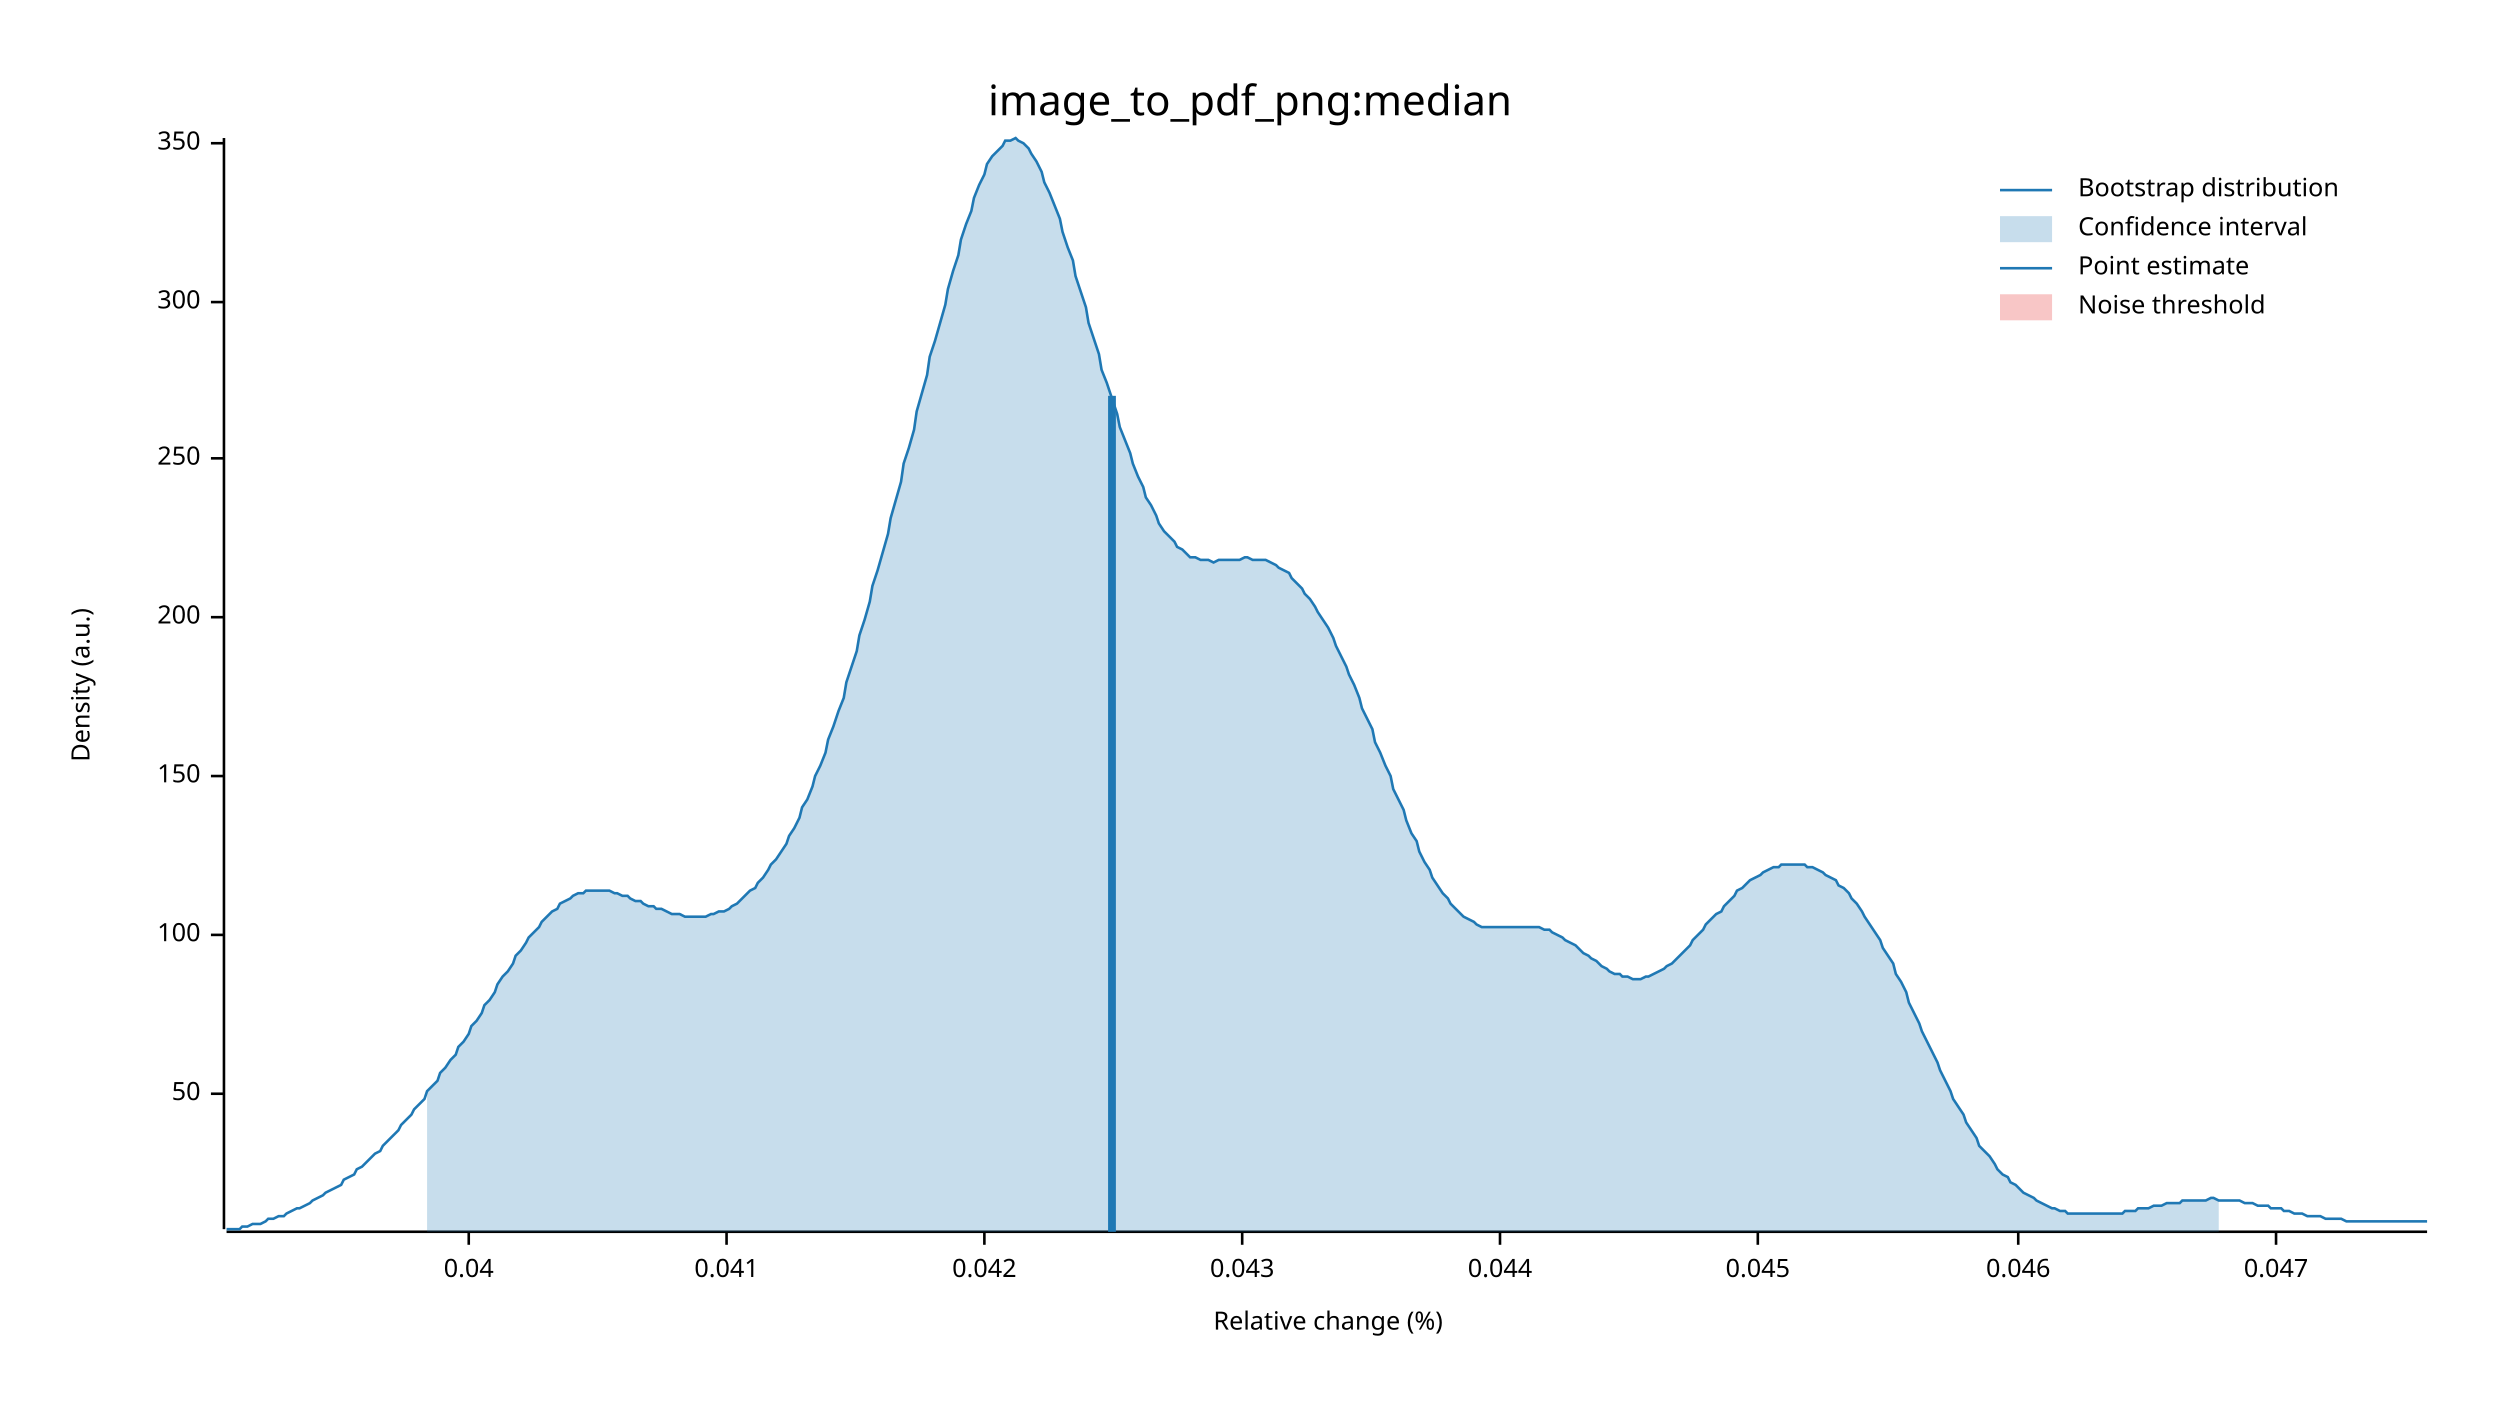
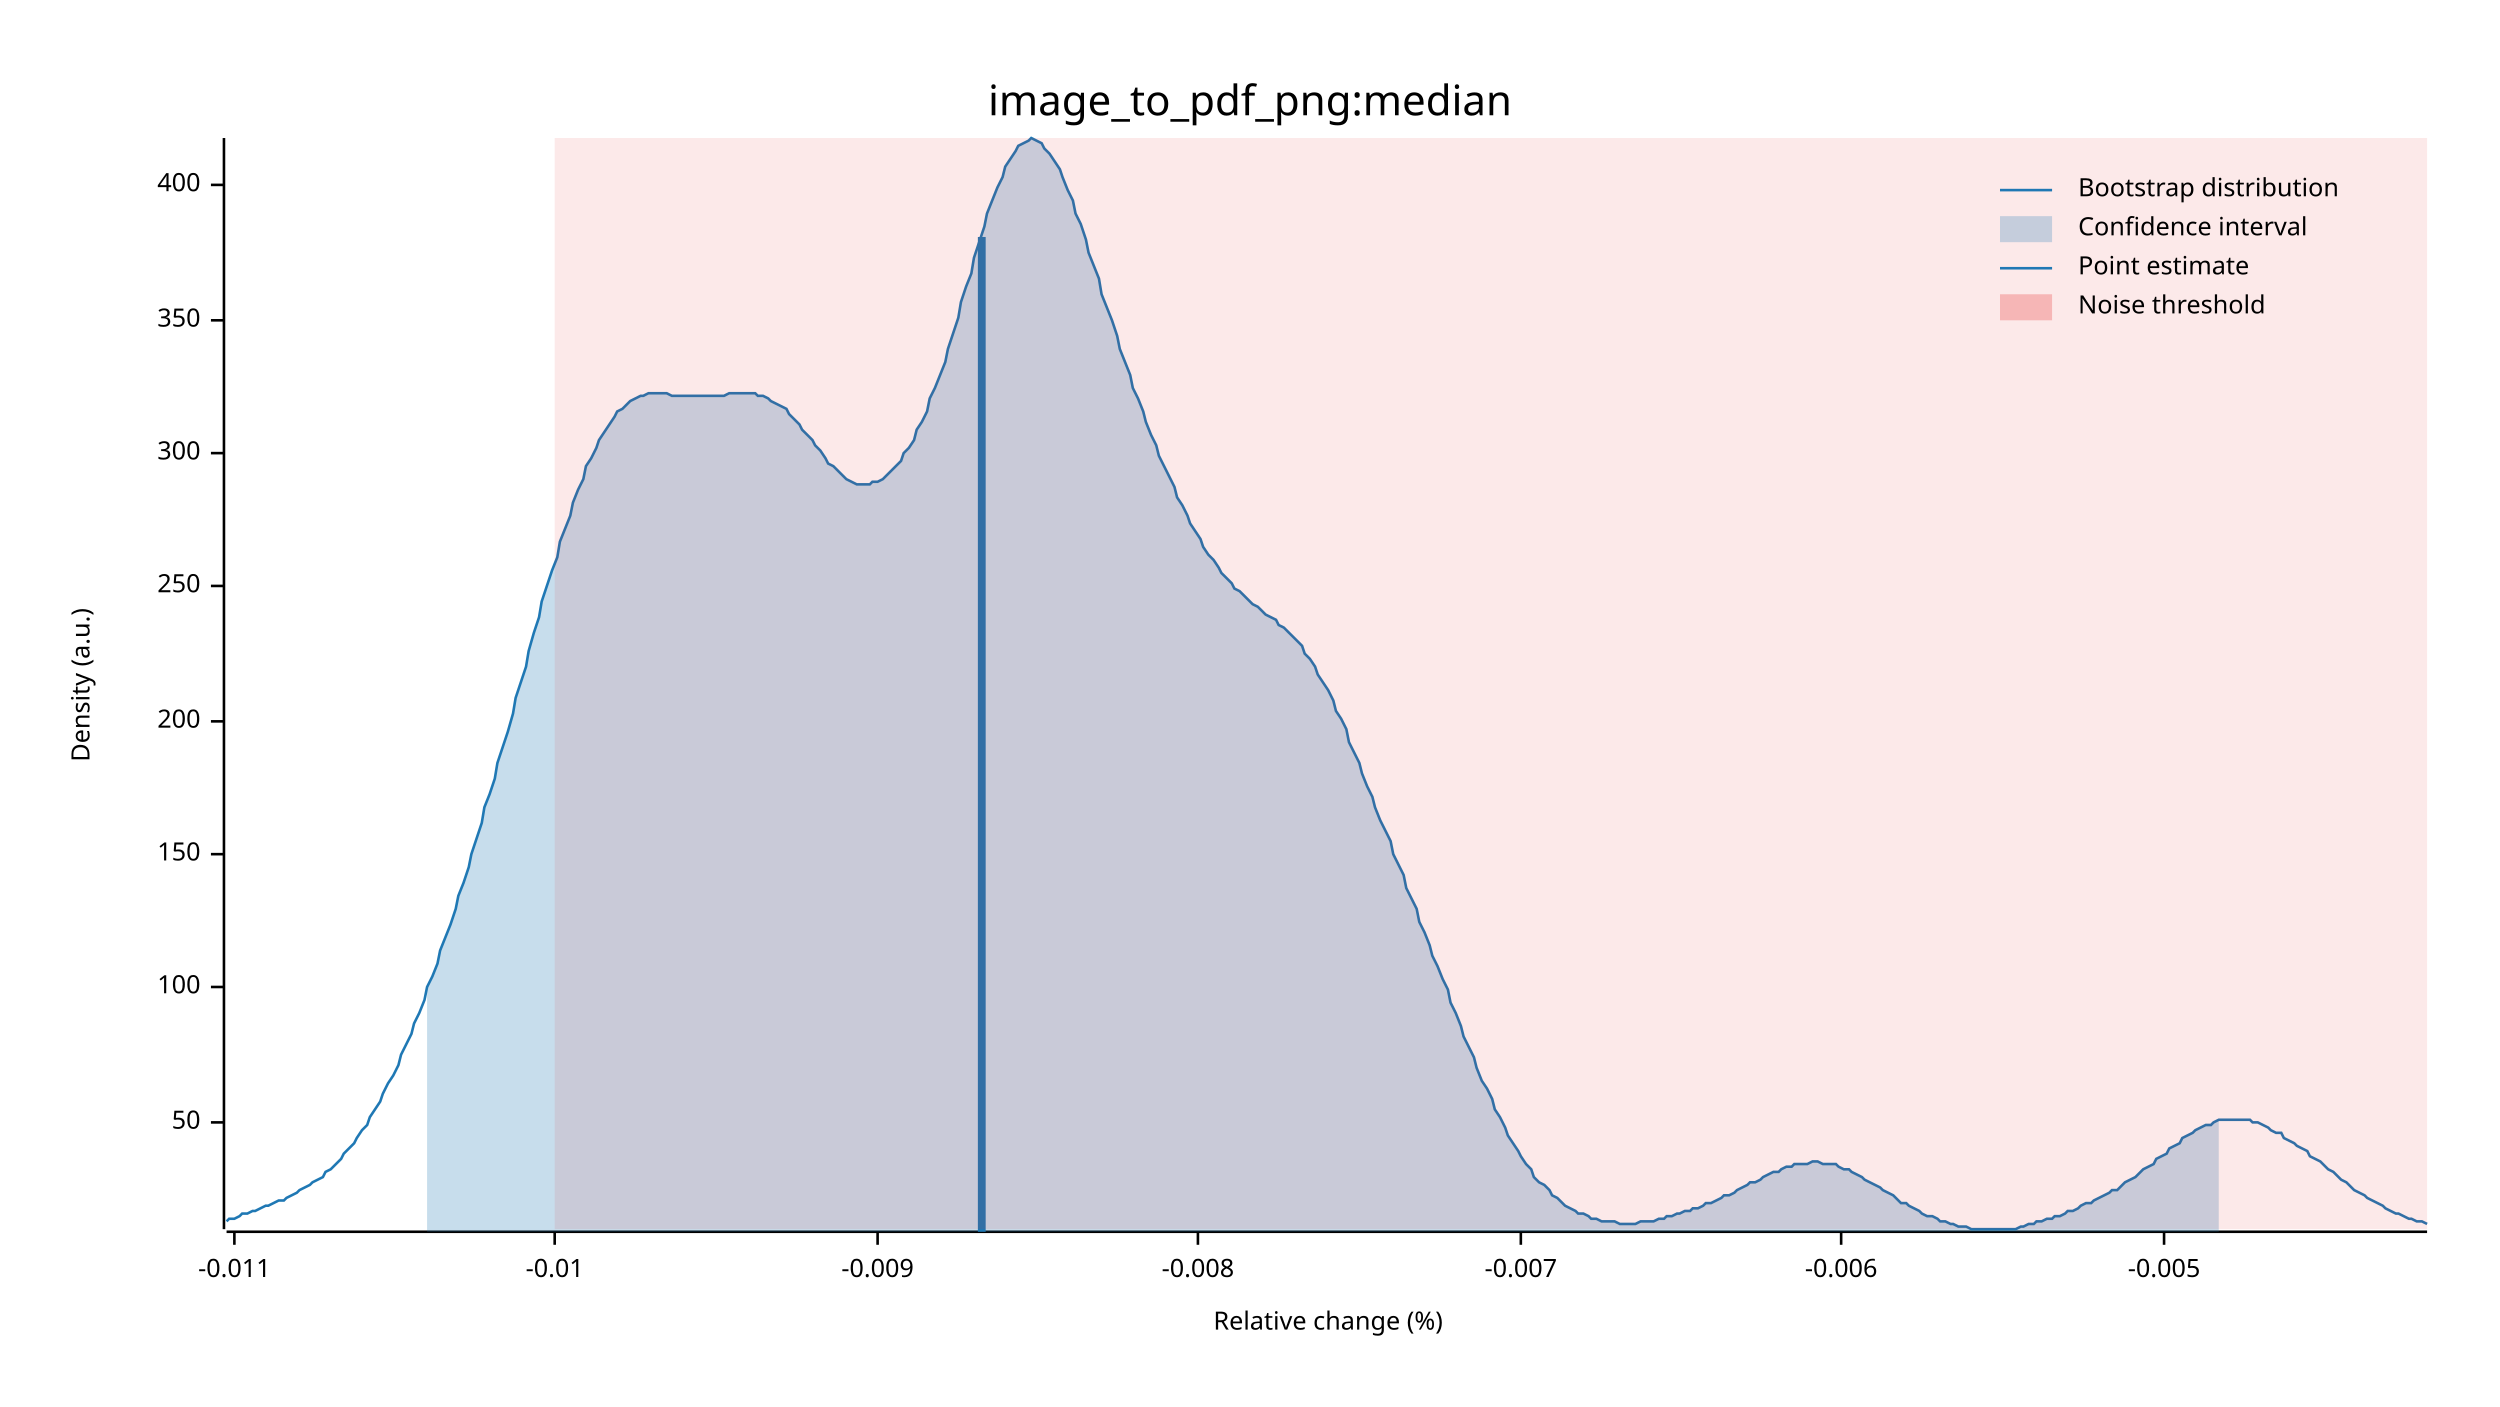
<svg xmlns="http://www.w3.org/2000/svg" width="960" height="540" viewBox="0 0 960 540">
  <text x="480" y="32" dy="0.76em" text-anchor="middle" font-family="sans-serif" font-size="16.129" opacity="1" fill="#000000">
image_to_pdf_png:median
</text>
  <text x="27" y="263" dy="0.76em" text-anchor="middle" font-family="sans-serif" font-size="9.677" opacity="1" fill="#000000" transform="rotate(270, 27, 263)">
Density (a.u.)
</text>
  <text x="510" y="513" dy="-0.5ex" text-anchor="middle" font-family="sans-serif" font-size="9.677" opacity="1" fill="#000000">
Relative change (%)
</text>
  <polyline fill="none" opacity="1" stroke="#000000" stroke-width="1" points="86,53 86,472 " />
-   <text x="77" y="420" dy="0.5ex" text-anchor="end" font-family="sans-serif" font-size="9.677" opacity="1" fill="#000000">
+   <text x="77" y="431" dy="0.5ex" text-anchor="end" font-family="sans-serif" font-size="9.677" opacity="1" fill="#000000">
50
</text>
-   <polyline fill="none" opacity="1" stroke="#000000" stroke-width="1" points="81,420 86,420 " />
-   <text x="77" y="359" dy="0.5ex" text-anchor="end" font-family="sans-serif" font-size="9.677" opacity="1" fill="#000000">
+   <polyline fill="none" opacity="1" stroke="#000000" stroke-width="1" points="81,431 86,431 " />
+   <text x="77" y="379" dy="0.5ex" text-anchor="end" font-family="sans-serif" font-size="9.677" opacity="1" fill="#000000">
100
</text>
-   <polyline fill="none" opacity="1" stroke="#000000" stroke-width="1" points="81,359 86,359 " />
-   <text x="77" y="298" dy="0.5ex" text-anchor="end" font-family="sans-serif" font-size="9.677" opacity="1" fill="#000000">
+   <polyline fill="none" opacity="1" stroke="#000000" stroke-width="1" points="81,379 86,379 " />
+   <text x="77" y="328" dy="0.5ex" text-anchor="end" font-family="sans-serif" font-size="9.677" opacity="1" fill="#000000">
150
</text>
-   <polyline fill="none" opacity="1" stroke="#000000" stroke-width="1" points="81,298 86,298 " />
-   <text x="77" y="237" dy="0.5ex" text-anchor="end" font-family="sans-serif" font-size="9.677" opacity="1" fill="#000000">
+   <polyline fill="none" opacity="1" stroke="#000000" stroke-width="1" points="81,328 86,328 " />
+   <text x="77" y="277" dy="0.5ex" text-anchor="end" font-family="sans-serif" font-size="9.677" opacity="1" fill="#000000">
200
</text>
-   <polyline fill="none" opacity="1" stroke="#000000" stroke-width="1" points="81,237 86,237 " />
-   <text x="77" y="176" dy="0.5ex" text-anchor="end" font-family="sans-serif" font-size="9.677" opacity="1" fill="#000000">
+   <polyline fill="none" opacity="1" stroke="#000000" stroke-width="1" points="81,277 86,277 " />
+   <text x="77" y="225" dy="0.5ex" text-anchor="end" font-family="sans-serif" font-size="9.677" opacity="1" fill="#000000">
250
</text>
-   <polyline fill="none" opacity="1" stroke="#000000" stroke-width="1" points="81,176 86,176 " />
-   <text x="77" y="116" dy="0.5ex" text-anchor="end" font-family="sans-serif" font-size="9.677" opacity="1" fill="#000000">
+   <polyline fill="none" opacity="1" stroke="#000000" stroke-width="1" points="81,225 86,225 " />
+   <text x="77" y="174" dy="0.5ex" text-anchor="end" font-family="sans-serif" font-size="9.677" opacity="1" fill="#000000">
300
</text>
-   <polyline fill="none" opacity="1" stroke="#000000" stroke-width="1" points="81,116 86,116 " />
-   <text x="77" y="55" dy="0.5ex" text-anchor="end" font-family="sans-serif" font-size="9.677" opacity="1" fill="#000000">
+   <polyline fill="none" opacity="1" stroke="#000000" stroke-width="1" points="81,174 86,174 " />
+   <text x="77" y="123" dy="0.5ex" text-anchor="end" font-family="sans-serif" font-size="9.677" opacity="1" fill="#000000">
350
</text>
-   <polyline fill="none" opacity="1" stroke="#000000" stroke-width="1" points="81,55 86,55 " />
+   <polyline fill="none" opacity="1" stroke="#000000" stroke-width="1" points="81,123 86,123 " />
+   <text x="77" y="71" dy="0.5ex" text-anchor="end" font-family="sans-serif" font-size="9.677" opacity="1" fill="#000000">
+ 400
+ </text>
+   <polyline fill="none" opacity="1" stroke="#000000" stroke-width="1" points="81,71 86,71 " />
  <polyline fill="none" opacity="1" stroke="#000000" stroke-width="1" points="87,473 932,473 " />
-   <text x="180" y="483" dy="0.76em" text-anchor="middle" font-family="sans-serif" font-size="9.677" opacity="1" fill="#000000">
- 0.04
+   <text x="90" y="483" dy="0.76em" text-anchor="middle" font-family="sans-serif" font-size="9.677" opacity="1" fill="#000000">
+ -0.011
</text>
-   <polyline fill="none" opacity="1" stroke="#000000" stroke-width="1" points="180,473 180,478 " />
-   <text x="279" y="483" dy="0.76em" text-anchor="middle" font-family="sans-serif" font-size="9.677" opacity="1" fill="#000000">
- 0.041
+   <polyline fill="none" opacity="1" stroke="#000000" stroke-width="1" points="90,473 90,478 " />
+   <text x="213" y="483" dy="0.76em" text-anchor="middle" font-family="sans-serif" font-size="9.677" opacity="1" fill="#000000">
+ -0.01
</text>
-   <polyline fill="none" opacity="1" stroke="#000000" stroke-width="1" points="279,473 279,478 " />
-   <text x="378" y="483" dy="0.76em" text-anchor="middle" font-family="sans-serif" font-size="9.677" opacity="1" fill="#000000">
- 0.042
+   <polyline fill="none" opacity="1" stroke="#000000" stroke-width="1" points="213,473 213,478 " />
+   <text x="337" y="483" dy="0.76em" text-anchor="middle" font-family="sans-serif" font-size="9.677" opacity="1" fill="#000000">
+ -0.009
</text>
-   <polyline fill="none" opacity="1" stroke="#000000" stroke-width="1" points="378,473 378,478 " />
-   <text x="477" y="483" dy="0.76em" text-anchor="middle" font-family="sans-serif" font-size="9.677" opacity="1" fill="#000000">
- 0.043
+   <polyline fill="none" opacity="1" stroke="#000000" stroke-width="1" points="337,473 337,478 " />
+   <text x="460" y="483" dy="0.76em" text-anchor="middle" font-family="sans-serif" font-size="9.677" opacity="1" fill="#000000">
+ -0.008
</text>
-   <polyline fill="none" opacity="1" stroke="#000000" stroke-width="1" points="477,473 477,478 " />
-   <text x="576" y="483" dy="0.76em" text-anchor="middle" font-family="sans-serif" font-size="9.677" opacity="1" fill="#000000">
- 0.044
+   <polyline fill="none" opacity="1" stroke="#000000" stroke-width="1" points="460,473 460,478 " />
+   <text x="584" y="483" dy="0.76em" text-anchor="middle" font-family="sans-serif" font-size="9.677" opacity="1" fill="#000000">
+ -0.007
</text>
-   <polyline fill="none" opacity="1" stroke="#000000" stroke-width="1" points="576,473 576,478 " />
-   <text x="675" y="483" dy="0.76em" text-anchor="middle" font-family="sans-serif" font-size="9.677" opacity="1" fill="#000000">
- 0.045
+   <polyline fill="none" opacity="1" stroke="#000000" stroke-width="1" points="584,473 584,478 " />
+   <text x="707" y="483" dy="0.76em" text-anchor="middle" font-family="sans-serif" font-size="9.677" opacity="1" fill="#000000">
+ -0.006
</text>
-   <polyline fill="none" opacity="1" stroke="#000000" stroke-width="1" points="675,473 675,478 " />
-   <text x="775" y="483" dy="0.76em" text-anchor="middle" font-family="sans-serif" font-size="9.677" opacity="1" fill="#000000">
- 0.046
+   <polyline fill="none" opacity="1" stroke="#000000" stroke-width="1" points="707,473 707,478 " />
+   <text x="831" y="483" dy="0.76em" text-anchor="middle" font-family="sans-serif" font-size="9.677" opacity="1" fill="#000000">
+ -0.005
</text>
-   <polyline fill="none" opacity="1" stroke="#000000" stroke-width="1" points="775,473 775,478 " />
-   <text x="874" y="483" dy="0.76em" text-anchor="middle" font-family="sans-serif" font-size="9.677" opacity="1" fill="#000000">
- 0.047
- </text>
-   <polyline fill="none" opacity="1" stroke="#000000" stroke-width="1" points="874,473 874,478 " />
-   <polyline fill="none" opacity="1" stroke="#1F78B4" stroke-width="1" points="87,472 88,472 90,472 92,472 93,471 95,471 97,470 98,470 100,470 102,469 103,468 105,468 107,467 109,467 110,466 112,465 114,464 115,464 117,463 119,462 120,461 122,460 124,459 125,458 127,457 129,456 131,455 132,453 134,452 136,451 137,449 139,448 141,446 142,445 144,443 146,442 147,440 149,438 151,436 153,434 154,432 156,430 158,428 159,426 161,424 163,422 164,419 166,417 168,415 169,412 171,410 173,407 175,405 176,402 178,400 180,397 181,394 183,392 185,389 186,386 188,384 190,381 191,378 193,375 195,373 197,370 198,367 200,365 202,362 203,360 205,358 207,356 208,354 210,352 212,350 214,349 215,347 217,346 219,345 220,344 222,343 224,343 225,342 227,342 229,342 230,342 232,342 234,342 236,343 237,343 239,344 241,344 242,345 244,346 246,346 247,347 249,348 251,348 252,349 254,349 256,350 258,351 259,351 261,351 263,352 264,352 266,352 268,352 269,352 271,352 273,351 274,351 276,350 278,350 280,349 281,348 283,347 285,345 286,344 288,342 290,341 291,339 293,337 295,334 296,332 298,330 300,327 302,324 303,321 305,318 307,314 308,310 310,307 312,302 313,298 315,294 317,289 318,284 320,279 322,273 324,268 325,262 327,256 329,250 330,244 332,238 334,231 335,225 337,219 339,212 341,205 342,199 344,192 346,185 347,178 349,172 351,165 352,158 354,151 356,144 357,137 359,131 361,124 363,117 364,111 366,104 368,98 369,92 371,86 373,81 374,76 376,71 378,67 379,63 381,60 383,58 385,56 386,54 388,54 390,53 391,54 393,55 395,57 396,59 398,62 400,66 401,70 403,74 405,79 407,84 408,89 410,95 412,100 413,106 415,112 417,118 418,124 420,130 422,136 423,142 425,147 427,153 429,159 430,164 432,169 434,174 435,178 437,183 439,187 440,191 442,194 444,198 445,201 447,204 449,206 451,208 452,210 454,211 456,213 457,214 459,214 461,215 462,215 464,215 466,216 468,215 469,215 471,215 473,215 474,215 476,215 478,214 479,214 481,215 483,215 484,215 486,215 488,216 490,217 491,218 493,219 495,220 496,222 498,224 500,226 501,228 503,230 505,233 506,235 508,238 510,241 512,245 513,248 515,252 517,256 518,259 520,263 522,268 523,272 525,276 527,280 528,285 530,289 532,294 534,298 535,303 537,307 539,311 540,315 542,320 544,323 545,327 547,331 549,334 550,337 552,340 554,343 556,345 557,347 559,349 561,351 562,352 564,353 566,354 567,355 569,356 571,356 573,356 574,356 576,356 578,356 579,356 581,356 583,356 584,356 586,356 588,356 589,356 591,356 593,357 595,357 596,358 598,359 600,360 601,361 603,362 605,363 606,364 608,366 610,367 611,368 613,369 615,371 617,372 618,373 620,374 622,374 623,375 625,375 627,376 628,376 630,376 632,375 633,375 635,374 637,373 639,372 640,371 642,370 644,368 645,367 647,365 649,363 650,361 652,359 654,357 655,355 657,353 659,351 661,350 662,348 664,346 666,344 667,342 669,341 671,339 672,338 674,337 676,336 677,335 679,334 681,333 683,333 684,332 686,332 688,332 689,332 691,332 693,332 694,333 696,333 698,334 700,335 701,336 703,337 705,338 706,340 708,341 710,343 711,345 713,347 715,350 716,352 718,355 720,358 722,361 723,364 725,367 727,370 728,374 730,377 732,381 733,385 735,389 737,393 738,396 740,400 742,404 744,408 745,411 747,415 749,419 750,422 752,425 754,428 755,431 757,434 759,437 760,440 762,442 764,444 766,447 767,449 769,451 771,452 772,454 774,455 776,457 777,458 779,459 781,460 782,461 784,462 786,463 788,464 789,464 791,465 793,465 794,466 796,466 798,466 799,466 801,466 803,466 804,466 806,466 808,466 810,466 811,466 813,466 815,466 816,465 818,465 820,465 821,464 823,464 825,464 827,463 828,463 830,463 832,462 833,462 835,462 837,462 838,461 840,461 842,461 843,461 845,461 847,461 849,460 850,460 852,461 854,461 855,461 857,461 859,461 860,461 862,462 864,462 865,462 867,463 869,463 871,463 872,464 874,464 876,464 877,465 879,465 881,466 882,466 884,466 886,467 887,467 889,467 891,467 893,468 894,468 896,468 898,468 899,468 901,469 903,469 904,469 906,469 908,469 909,469 911,469 913,469 915,469 916,469 918,469 920,469 921,469 923,469 925,469 926,469 928,469 930,469 932,469 " />
-   <polygon opacity="0.25" fill="#1F78B4" points="164,419 166,417 168,415 169,412 171,410 173,407 175,405 176,402 178,400 180,397 181,394 183,392 185,389 186,386 188,384 190,381 191,378 193,375 195,373 197,370 198,367 200,365 202,362 203,360 205,358 207,356 208,354 210,352 212,350 214,349 215,347 217,346 219,345 220,344 222,343 224,343 225,342 227,342 229,342 230,342 232,342 234,342 236,343 237,343 239,344 241,344 242,345 244,346 246,346 247,347 249,348 251,348 252,349 254,349 256,350 258,351 259,351 261,351 263,352 264,352 266,352 268,352 269,352 271,352 273,351 274,351 276,350 278,350 280,349 281,348 283,347 285,345 286,344 288,342 290,341 291,339 293,337 295,334 296,332 298,330 300,327 302,324 303,321 305,318 307,314 308,310 310,307 312,302 313,298 315,294 317,289 318,284 320,279 322,273 324,268 325,262 327,256 329,250 330,244 332,238 334,231 335,225 337,219 339,212 341,205 342,199 344,192 346,185 347,178 349,172 351,165 352,158 354,151 356,144 357,137 359,131 361,124 363,117 364,111 366,104 368,98 369,92 371,86 373,81 374,76 376,71 378,67 379,63 381,60 383,58 385,56 386,54 388,54 390,53 391,54 393,55 395,57 396,59 398,62 400,66 401,70 403,74 405,79 407,84 408,89 410,95 412,100 413,106 415,112 417,118 418,124 420,130 422,136 423,142 425,147 427,153 429,159 430,164 432,169 434,174 435,178 437,183 439,187 440,191 442,194 444,198 445,201 447,204 449,206 451,208 452,210 454,211 456,213 457,214 459,214 461,215 462,215 464,215 466,216 468,215 469,215 471,215 473,215 474,215 476,215 478,214 479,214 481,215 483,215 484,215 486,215 488,216 490,217 491,218 493,219 495,220 496,222 498,224 500,226 501,228 503,230 505,233 506,235 508,238 510,241 512,245 513,248 515,252 517,256 518,259 520,263 522,268 523,272 525,276 527,280 528,285 530,289 532,294 534,298 535,303 537,307 539,311 540,315 542,320 544,323 545,327 547,331 549,334 550,337 552,340 554,343 556,345 557,347 559,349 561,351 562,352 564,353 566,354 567,355 569,356 571,356 573,356 574,356 576,356 578,356 579,356 581,356 583,356 584,356 586,356 588,356 589,356 591,356 593,357 595,357 596,358 598,359 600,360 601,361 603,362 605,363 606,364 608,366 610,367 611,368 613,369 615,371 617,372 618,373 620,374 622,374 623,375 625,375 627,376 628,376 630,376 632,375 633,375 635,374 637,373 639,372 640,371 642,370 644,368 645,367 647,365 649,363 650,361 652,359 654,357 655,355 657,353 659,351 661,350 662,348 664,346 666,344 667,342 669,341 671,339 672,338 674,337 676,336 677,335 679,334 681,333 683,333 684,332 686,332 688,332 689,332 691,332 693,332 694,333 696,333 698,334 700,335 701,336 703,337 705,338 706,340 708,341 710,343 711,345 713,347 715,350 716,352 718,355 720,358 722,361 723,364 725,367 727,370 728,374 730,377 732,381 733,385 735,389 737,393 738,396 740,400 742,404 744,408 745,411 747,415 749,419 750,422 752,425 754,428 755,431 757,434 759,437 760,440 762,442 764,444 766,447 767,449 769,451 771,452 772,454 774,455 776,457 777,458 779,459 781,460 782,461 784,462 786,463 788,464 789,464 791,465 793,465 794,466 796,466 798,466 799,466 801,466 803,466 804,466 806,466 808,466 810,466 811,466 813,466 815,466 816,465 818,465 820,465 821,464 823,464 825,464 827,463 828,463 830,463 832,462 833,462 835,462 837,462 838,461 840,461 842,461 843,461 845,461 847,461 849,460 850,460 852,461 852,473 164,473 " />
-   <polyline fill="none" opacity="1" stroke="#1F78B4" stroke-width="3" points="427,473 427,152 " />
-   <rect x="509" y="53" width="0" height="419" opacity="0.1" fill="#E31A1C" stroke="none" />
+   <polyline fill="none" opacity="1" stroke="#000000" stroke-width="1" points="831,473 831,478 " />
+   <polyline fill="none" opacity="1" stroke="#1F78B4" stroke-width="1" points="87,469 88,468 90,468 92,467 93,466 95,466 97,465 98,465 100,464 102,463 103,463 105,462 107,461 109,461 110,460 112,459 114,458 115,457 117,456 119,455 120,454 122,453 124,452 125,450 127,449 129,447 131,445 132,443 134,441 136,439 137,437 139,434 141,432 142,429 144,426 146,423 147,420 149,416 151,413 153,409 154,405 156,401 158,397 159,393 161,389 163,384 164,379 166,375 168,370 169,365 171,360 173,355 175,349 176,344 178,339 180,333 181,328 183,322 185,316 186,310 188,305 190,299 191,293 193,287 195,281 197,274 198,268 200,262 202,256 203,250 205,243 207,237 208,231 210,225 212,219 214,214 215,208 217,203 219,198 220,193 222,188 224,184 225,179 227,176 229,172 230,169 232,166 234,163 236,160 237,158 239,157 241,155 242,154 244,153 246,152 247,152 249,151 251,151 252,151 254,151 256,151 258,152 259,152 261,152 263,152 264,152 266,152 268,152 269,152 271,152 273,152 274,152 276,152 278,152 280,151 281,151 283,151 285,151 286,151 288,151 290,151 291,152 293,152 295,153 296,154 298,155 300,156 302,157 303,159 305,161 307,163 308,165 310,167 312,169 313,171 315,173 317,176 318,178 320,179 322,181 324,183 325,184 327,185 329,186 330,186 332,186 334,186 335,185 337,185 339,184 341,182 342,181 344,179 346,177 347,174 349,172 351,169 352,165 354,162 356,158 357,153 359,149 361,144 363,139 364,134 366,128 368,122 369,116 371,110 373,105 374,99 376,93 378,87 379,82 381,77 383,72 385,68 386,64 388,61 390,58 391,56 393,55 395,54 396,53 398,54 400,55 401,57 403,59 405,62 407,65 408,68 410,73 412,77 413,82 415,86 417,92 418,97 420,102 422,107 423,113 425,118 427,123 429,129 430,134 432,139 434,144 435,149 437,153 439,158 440,162 442,167 444,171 445,175 447,179 449,183 451,187 452,191 454,194 456,198 457,201 459,204 461,207 462,210 464,213 466,215 468,218 469,220 471,222 473,224 474,226 476,227 478,229 479,230 481,232 483,233 484,234 486,236 488,237 490,238 491,240 493,241 495,243 496,244 498,246 500,248 501,251 503,253 505,256 506,259 508,262 510,265 512,269 513,273 515,276 517,280 518,285 520,289 522,293 523,297 525,302 527,306 528,310 530,315 532,319 534,323 535,328 537,332 539,336 540,341 542,345 544,349 545,354 547,358 549,363 550,367 552,371 554,376 556,380 557,385 559,389 561,394 562,398 564,402 566,406 567,410 569,415 571,418 573,422 574,426 576,429 578,433 579,436 581,439 583,442 584,444 586,447 588,449 589,452 591,454 593,455 595,457 596,459 598,460 600,462 601,463 603,464 605,465 606,466 608,466 610,467 611,468 613,468 615,469 617,469 618,469 620,469 622,470 623,470 625,470 627,470 628,470 630,469 632,469 633,469 635,469 637,468 639,468 640,467 642,467 644,466 645,466 647,465 649,465 650,464 652,464 654,463 655,462 657,462 659,461 661,460 662,459 664,459 666,458 667,457 669,456 671,455 672,454 674,454 676,453 677,452 679,451 681,450 683,450 684,449 686,448 688,448 689,447 691,447 693,447 694,447 696,446 698,446 700,447 701,447 703,447 705,447 706,448 708,449 710,449 711,450 713,451 715,452 716,453 718,454 720,455 722,456 723,457 725,458 727,459 728,460 730,462 732,462 733,463 735,464 737,465 738,466 740,467 742,467 744,468 745,469 747,469 749,470 750,470 752,471 754,471 755,471 757,472 759,472 760,472 762,472 764,472 766,472 767,472 769,472 771,472 772,472 774,472 776,471 777,471 779,470 781,470 782,469 784,469 786,468 788,468 789,467 791,467 793,466 794,465 796,465 798,464 799,463 801,462 803,462 804,461 806,460 808,459 810,458 811,457 813,457 815,455 816,454 818,453 820,452 821,451 823,449 825,448 827,447 828,445 830,444 832,443 833,441 835,440 837,439 838,437 840,436 842,435 843,434 845,433 847,432 849,432 850,431 852,430 854,430 855,430 857,430 859,430 860,430 862,430 864,430 865,431 867,431 869,432 871,433 872,434 874,435 876,435 877,437 879,438 881,439 882,440 884,441 886,442 887,444 889,445 891,446 893,448 894,449 896,450 898,452 899,453 901,454 903,456 904,457 906,458 908,459 909,460 911,461 913,462 915,463 916,464 918,465 920,466 921,466 923,467 925,468 926,468 928,469 930,469 932,470 " />
+   <polygon opacity="0.25" fill="#1F78B4" points="164,379 166,375 168,370 169,365 171,360 173,355 175,349 176,344 178,339 180,333 181,328 183,322 185,316 186,310 188,305 190,299 191,293 193,287 195,281 197,274 198,268 200,262 202,256 203,250 205,243 207,237 208,231 210,225 212,219 214,214 215,208 217,203 219,198 220,193 222,188 224,184 225,179 227,176 229,172 230,169 232,166 234,163 236,160 237,158 239,157 241,155 242,154 244,153 246,152 247,152 249,151 251,151 252,151 254,151 256,151 258,152 259,152 261,152 263,152 264,152 266,152 268,152 269,152 271,152 273,152 274,152 276,152 278,152 280,151 281,151 283,151 285,151 286,151 288,151 290,151 291,152 293,152 295,153 296,154 298,155 300,156 302,157 303,159 305,161 307,163 308,165 310,167 312,169 313,171 315,173 317,176 318,178 320,179 322,181 324,183 325,184 327,185 329,186 330,186 332,186 334,186 335,185 337,185 339,184 341,182 342,181 344,179 346,177 347,174 349,172 351,169 352,165 354,162 356,158 357,153 359,149 361,144 363,139 364,134 366,128 368,122 369,116 371,110 373,105 374,99 376,93 378,87 379,82 381,77 383,72 385,68 386,64 388,61 390,58 391,56 393,55 395,54 396,53 398,54 400,55 401,57 403,59 405,62 407,65 408,68 410,73 412,77 413,82 415,86 417,92 418,97 420,102 422,107 423,113 425,118 427,123 429,129 430,134 432,139 434,144 435,149 437,153 439,158 440,162 442,167 444,171 445,175 447,179 449,183 451,187 452,191 454,194 456,198 457,201 459,204 461,207 462,210 464,213 466,215 468,218 469,220 471,222 473,224 474,226 476,227 478,229 479,230 481,232 483,233 484,234 486,236 488,237 490,238 491,240 493,241 495,243 496,244 498,246 500,248 501,251 503,253 505,256 506,259 508,262 510,265 512,269 513,273 515,276 517,280 518,285 520,289 522,293 523,297 525,302 527,306 528,310 530,315 532,319 534,323 535,328 537,332 539,336 540,341 542,345 544,349 545,354 547,358 549,363 550,367 552,371 554,376 556,380 557,385 559,389 561,394 562,398 564,402 566,406 567,410 569,415 571,418 573,422 574,426 576,429 578,433 579,436 581,439 583,442 584,444 586,447 588,449 589,452 591,454 593,455 595,457 596,459 598,460 600,462 601,463 603,464 605,465 606,466 608,466 610,467 611,468 613,468 615,469 617,469 618,469 620,469 622,470 623,470 625,470 627,470 628,470 630,469 632,469 633,469 635,469 637,468 639,468 640,467 642,467 644,466 645,466 647,465 649,465 650,464 652,464 654,463 655,462 657,462 659,461 661,460 662,459 664,459 666,458 667,457 669,456 671,455 672,454 674,454 676,453 677,452 679,451 681,450 683,450 684,449 686,448 688,448 689,447 691,447 693,447 694,447 696,446 698,446 700,447 701,447 703,447 705,447 706,448 708,449 710,449 711,450 713,451 715,452 716,453 718,454 720,455 722,456 723,457 725,458 727,459 728,460 730,462 732,462 733,463 735,464 737,465 738,466 740,467 742,467 744,468 745,469 747,469 749,470 750,470 752,471 754,471 755,471 757,472 759,472 760,472 762,472 764,472 766,472 767,472 769,472 771,472 772,472 774,472 776,471 777,471 779,470 781,470 782,469 784,469 786,468 788,468 789,467 791,467 793,466 794,465 796,465 798,464 799,463 801,462 803,462 804,461 806,460 808,459 810,458 811,457 813,457 815,455 816,454 818,453 820,452 821,451 823,449 825,448 827,447 828,445 830,444 832,443 833,441 835,440 837,439 838,437 840,436 842,435 843,434 845,433 847,432 849,432 850,431 852,430 852,473 164,473 " />
+   <polyline fill="none" opacity="1" stroke="#1F78B4" stroke-width="3" points="377,473 377,91 " />
+   <rect x="213" y="53" width="719" height="419" opacity="0.1" fill="#E31A1C" stroke="none" />
  <text x="798" y="68" dy="0.76em" text-anchor="start" font-family="sans-serif" font-size="9.677" opacity="1" fill="#000000">
Bootstrap distribution
</text>
  <text x="798" y="83" dy="0.76em" text-anchor="start" font-family="sans-serif" font-size="9.677" opacity="1" fill="#000000">
Confidence interval
</text>
  <text x="798" y="98" dy="0.76em" text-anchor="start" font-family="sans-serif" font-size="9.677" opacity="1" fill="#000000">
Point estimate
</text>
  <text x="798" y="113" dy="0.76em" text-anchor="start" font-family="sans-serif" font-size="9.677" opacity="1" fill="#000000">
Noise threshold
</text>
  <polyline fill="none" opacity="1" stroke="#1F78B4" stroke-width="1" points="768,73 788,73 " />
  <rect x="768" y="83" width="20" height="10" opacity="0.25" fill="#1F78B4" stroke="none" />
  <polyline fill="none" opacity="1" stroke="#1F78B4" stroke-width="1" points="768,103 788,103 " />
  <rect x="768" y="113" width="20" height="10" opacity="0.25" fill="#E31A1C" stroke="none" />
</svg>
